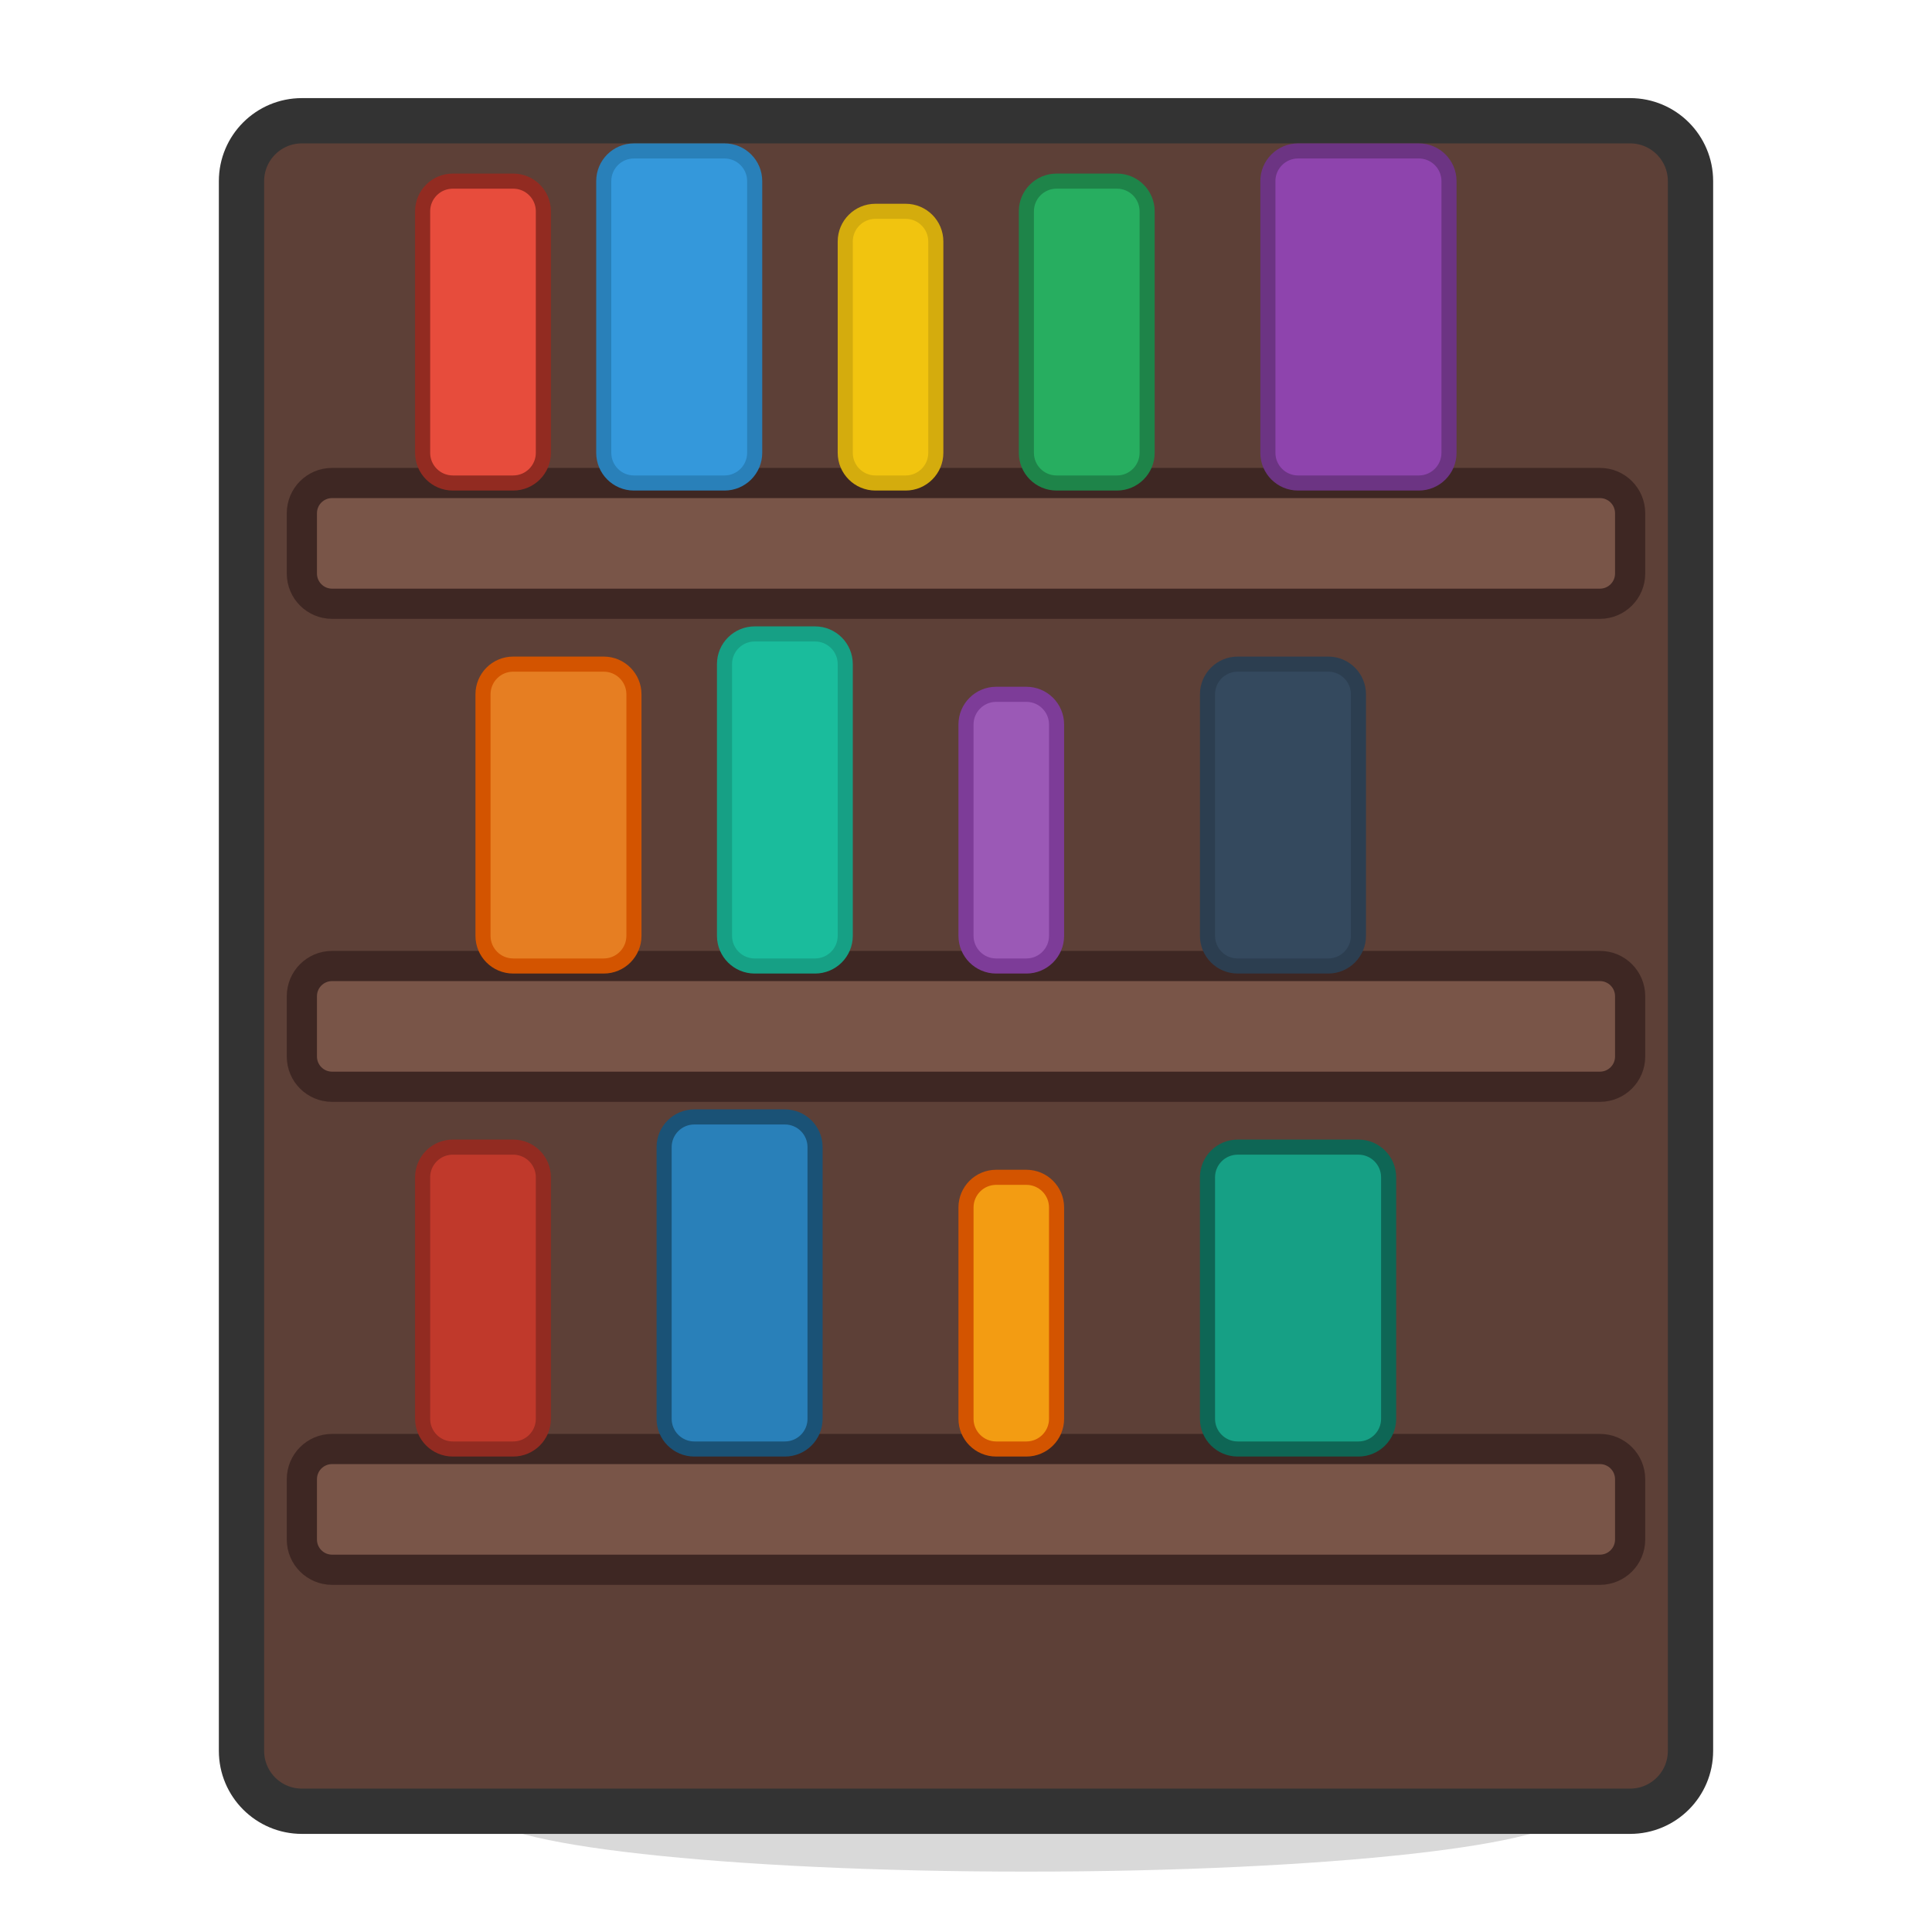
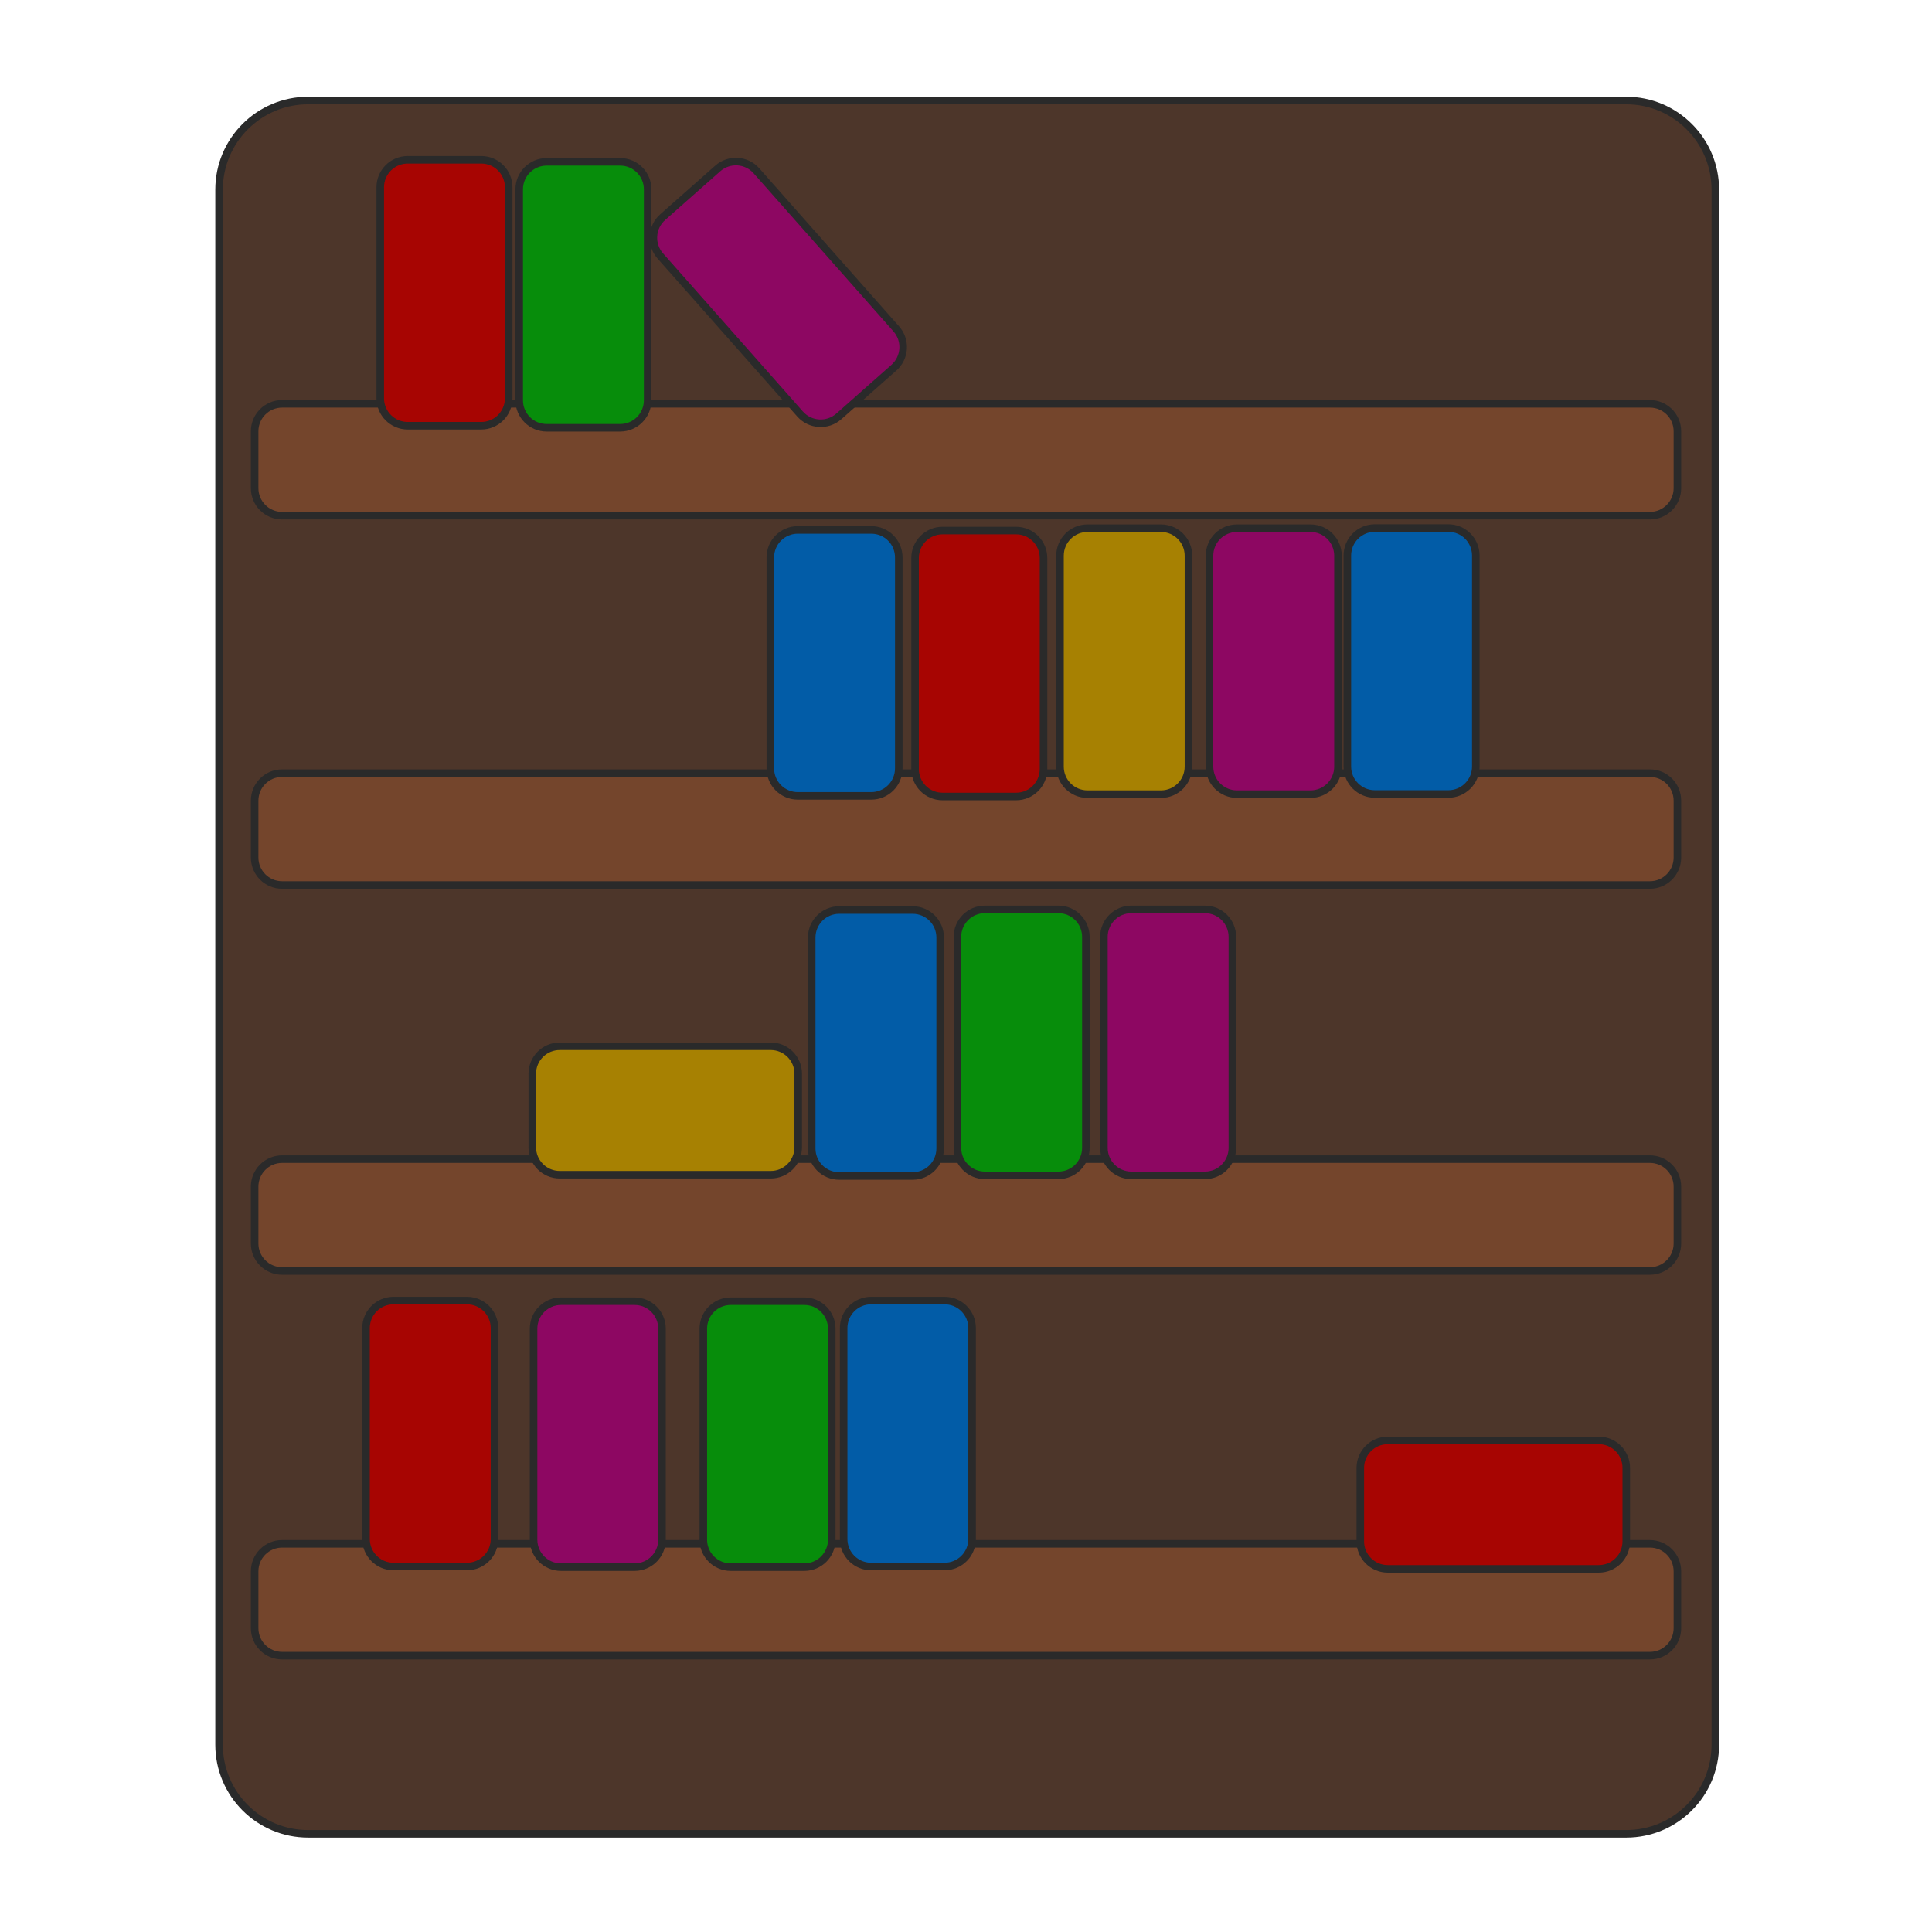
- <svg xmlns="http://www.w3.org/2000/svg" viewBox="0 0 64 64" width="64" height="64">
-   <ellipse cx="34" cy="60" rx="18" ry="2" fill="#000" opacity="0.15" />
-   <rect x="8" y="4" width="48" height="56" rx="2" fill="#5d4037" stroke="#333" stroke-width="1.5" />
-   <rect x="10" y="16" width="44" height="4" rx="1" fill="#795548" stroke="#3e2723" stroke-width="1" />
-   <rect x="10" y="32" width="44" height="4" rx="1" fill="#795548" stroke="#3e2723" stroke-width="1" />
-   <rect x="10" y="48" width="44" height="4" rx="1" fill="#795548" stroke="#3e2723" stroke-width="1" />
-   <rect x="14" y="6" width="4" height="10" rx="1" fill="#e74c3c" stroke="#922b21" stroke-width="0.5" />
-   <rect x="20" y="5" width="5" height="11" rx="1" fill="#3498db" stroke="#2980b9" stroke-width="0.5" />
-   <rect x="28" y="7" width="3" height="9" rx="1" fill="#f1c40f" stroke="#d4ac0d" stroke-width="0.5" />
-   <rect x="34" y="6" width="4" height="10" rx="1" fill="#27ae60" stroke="#1e8449" stroke-width="0.5" />
-   <rect x="42" y="5" width="6" height="11" rx="1" fill="#8e44ad" stroke="#6c3483" stroke-width="0.5" />
-   <rect x="16" y="22" width="5" height="10" rx="1" fill="#e67e22" stroke="#d35400" stroke-width="0.5" />
-   <rect x="24" y="21" width="4" height="11" rx="1" fill="#1abc9c" stroke="#16a085" stroke-width="0.5" />
-   <rect x="32" y="23" width="3" height="9" rx="1" fill="#9b59b6" stroke="#7d3c98" stroke-width="0.5" />
-   <rect x="40" y="22" width="5" height="10" rx="1" fill="#34495e" stroke="#2c3e50" stroke-width="0.5" />
-   <rect x="14" y="38" width="4" height="10" rx="1" fill="#c0392b" stroke="#922b21" stroke-width="0.5" />
-   <rect x="22" y="37" width="5" height="11" rx="1" fill="#2980b9" stroke="#1a5276" stroke-width="0.5" />
-   <rect x="32" y="39" width="3" height="9" rx="1" fill="#f39c12" stroke="#d35400" stroke-width="0.5" />
-   <rect x="40" y="38" width="6" height="10" rx="1" fill="#16a085" stroke="#0e6655" stroke-width="0.5" />
+ <svg xmlns="http://www.w3.org/2000/svg" viewBox="0 0 64 64" width="64" height="64" version="1.1" id="svg17">
+   <defs id="defs17" />
+   <g id="layer1" style="display:inline">
+     <rect style="display:inline;opacity:1;fill:#4d362a;fill-opacity:1;stroke:#2a2a2a;stroke-width:0.5;stroke-linecap:round;stroke-linejoin:round;stroke-dasharray:none;stroke-opacity:1;paint-order:stroke fill markers" id="rect18" width="49.315" height="57.168" x="7.382" y="3.455" ry="2.827" />
+     <rect style="opacity:1;fill:#74452c;fill-opacity:1;stroke:#2a2a2a;stroke-width:0.5;stroke-linecap:round;stroke-linejoin:round;stroke-dasharray:none;stroke-opacity:1;paint-order:stroke fill markers" id="rect19" width="46.881" height="3.455" x="8.56" y="13.502" ry="0.785" />
+     <rect style="opacity:1;fill:#74452c;fill-opacity:1;stroke:#2a2a2a;stroke-width:0.5;stroke-linecap:round;stroke-linejoin:round;stroke-dasharray:none;stroke-opacity:1;paint-order:stroke fill markers" id="rect23" width="46.881" height="3.455" x="8.56" y="25.737" ry="0.785" />
+     <rect style="opacity:1;fill:#74452c;fill-opacity:1;stroke:#2a2a2a;stroke-width:0.5;stroke-linecap:round;stroke-linejoin:round;stroke-dasharray:none;stroke-opacity:1;paint-order:stroke fill markers" id="rect24" width="46.881" height="3.455" x="8.56" y="38.523" ry="0.785" />
+     <rect style="opacity:1;fill:#74452c;fill-opacity:1;stroke:#2a2a2a;stroke-width:0.5;stroke-linecap:round;stroke-linejoin:round;stroke-dasharray:none;stroke-opacity:1;paint-order:stroke fill markers" id="rect25" width="46.881" height="3.455" x="8.56" y="51.266" ry="0.785" />
+     <rect style="opacity:1;fill:#a70502;fill-opacity:1;stroke:#2a2a2a;stroke-width:0.5;stroke-linecap:round;stroke-linejoin:round;stroke-dasharray:none;stroke-opacity:1;paint-order:stroke fill markers" id="rect26" width="4.005" height="8.56" x="12.721" y="5.418" ry="0.785" />
+     <rect style="fill:#a78102;fill-opacity:1;stroke:#2a2a2a;stroke-width:0.5;stroke-linecap:round;stroke-linejoin:round;stroke-dasharray:none;stroke-opacity:1;paint-order:stroke fill markers" id="rect26-6" width="4.005" height="8.56" x="34.784" y="-26.317" ry="0.785" transform="rotate(90)" />
+     <rect style="fill:#025ca7;fill-opacity:1;stroke:#2a2a2a;stroke-width:0.5;stroke-linecap:round;stroke-linejoin:round;stroke-dasharray:none;stroke-opacity:1;paint-order:stroke fill markers" id="rect26-6-5" width="4.005" height="8.56" x="44.758" y="17.617" ry="0.785" />
+     <rect style="fill:#025ca7;fill-opacity:1;stroke:#2a2a2a;stroke-width:0.5;stroke-linecap:round;stroke-linejoin:round;stroke-dasharray:none;stroke-opacity:1;paint-order:stroke fill markers" id="rect26-6-5-8" width="4.005" height="8.56" x="25.643" y="17.679" ry="0.785" />
+     <rect style="fill:#025ca7;fill-opacity:1;stroke:#2a2a2a;stroke-width:0.5;stroke-linecap:round;stroke-linejoin:round;stroke-dasharray:none;stroke-opacity:1;paint-order:stroke fill markers" id="rect26-6-5-2" width="4.005" height="8.56" x="27.014" y="30.271" ry="0.785" />
+     <rect style="fill:#025ca7;fill-opacity:1;stroke:#2a2a2a;stroke-width:0.5;stroke-linecap:round;stroke-linejoin:round;stroke-dasharray:none;stroke-opacity:1;paint-order:stroke fill markers" id="rect26-6-5-9" width="4.005" height="8.56" x="28.072" y="43.208" ry="0.785" />
+     <rect style="fill:#a78102;fill-opacity:1;stroke:#2a2a2a;stroke-width:0.5;stroke-linecap:round;stroke-linejoin:round;stroke-dasharray:none;stroke-opacity:1;paint-order:stroke fill markers" id="rect26-6-5-6" width="4.005" height="8.56" x="35.239" y="17.622" ry="0.785" />
+     <rect style="fill:#a70502;fill-opacity:1;stroke:#2a2a2a;stroke-width:0.5;stroke-linecap:round;stroke-linejoin:round;stroke-dasharray:none;stroke-opacity:1;paint-order:stroke fill markers" id="rect26-8" width="4.005" height="8.56" x="30.438" y="17.7" ry="0.785" />
+     <rect style="fill:#a70502;fill-opacity:1;stroke:#2a2a2a;stroke-width:0.5;stroke-linecap:round;stroke-linejoin:round;stroke-dasharray:none;stroke-opacity:1;paint-order:stroke fill markers" id="rect26-5" width="4.005" height="8.56" x="47.841" y="-53.747" ry="0.785" transform="rotate(90)" />
+     <rect style="fill:#078d0b;fill-opacity:1;stroke:#2a2a2a;stroke-width:0.5;stroke-linecap:round;stroke-linejoin:round;stroke-dasharray:none;stroke-opacity:1;paint-order:stroke fill markers" id="rect26-1" width="4.005" height="8.56" x="23.423" y="43.229" ry="0.785" />
+     <rect style="fill:#078d0b;fill-opacity:1;stroke:#2a2a2a;stroke-width:0.5;stroke-linecap:round;stroke-linejoin:round;stroke-dasharray:none;stroke-opacity:1;paint-order:stroke fill markers" id="rect26-1-1" width="4.005" height="8.56" x="17.324" y="5.486" ry="0.785" />
+     <rect style="fill:#078d0b;fill-opacity:1;stroke:#2a2a2a;stroke-width:0.5;stroke-linecap:round;stroke-linejoin:round;stroke-dasharray:none;stroke-opacity:1;paint-order:stroke fill markers" id="rect26-1-5" width="4.005" height="8.56" x="31.841" y="30.25" ry="0.785" />
+     <rect style="fill:#8d0762;fill-opacity:1;stroke:#2a2a2a;stroke-width:0.5;stroke-linecap:round;stroke-linejoin:round;stroke-dasharray:none;stroke-opacity:1;paint-order:stroke fill markers" id="rect26-1-7" width="4.005" height="8.56" x="40.192" y="17.622" ry="0.785" />
+     <rect style="fill:#8d0762;fill-opacity:1;stroke:#2a2a2a;stroke-width:0.5;stroke-linecap:round;stroke-linejoin:round;stroke-dasharray:none;stroke-opacity:1;paint-order:stroke fill markers" id="rect26-1-7-1" width="4.005" height="8.56" x="17.8" y="43.229" ry="0.785" />
+     <rect style="fill:#8d0762;fill-opacity:1;stroke:#2a2a2a;stroke-width:0.5;stroke-linecap:round;stroke-linejoin:round;stroke-dasharray:none;stroke-opacity:1;paint-order:stroke fill markers" id="rect26-1-7-2" width="4.005" height="8.56" x="36.694" y="30.25" ry="0.785" />
+     <rect style="fill:#8d0762;fill-opacity:1;stroke:#2a2a2a;stroke-width:0.5;stroke-linecap:round;stroke-linejoin:round;stroke-dasharray:none;stroke-opacity:1;paint-order:stroke fill markers" id="rect26-1-7-22" width="4.005" height="8.56" x="10.893" y="20.056" ry="0.785" transform="rotate(-41.48877)" />
+     <rect style="fill:#a70502;fill-opacity:1;stroke:#2a2a2a;stroke-width:0.5;stroke-linecap:round;stroke-linejoin:round;stroke-dasharray:none;stroke-opacity:1;paint-order:stroke fill markers" id="rect26-2" width="4.005" height="8.56" x="12.25" y="43.208" ry="0.785" />
+   </g>
</svg>
